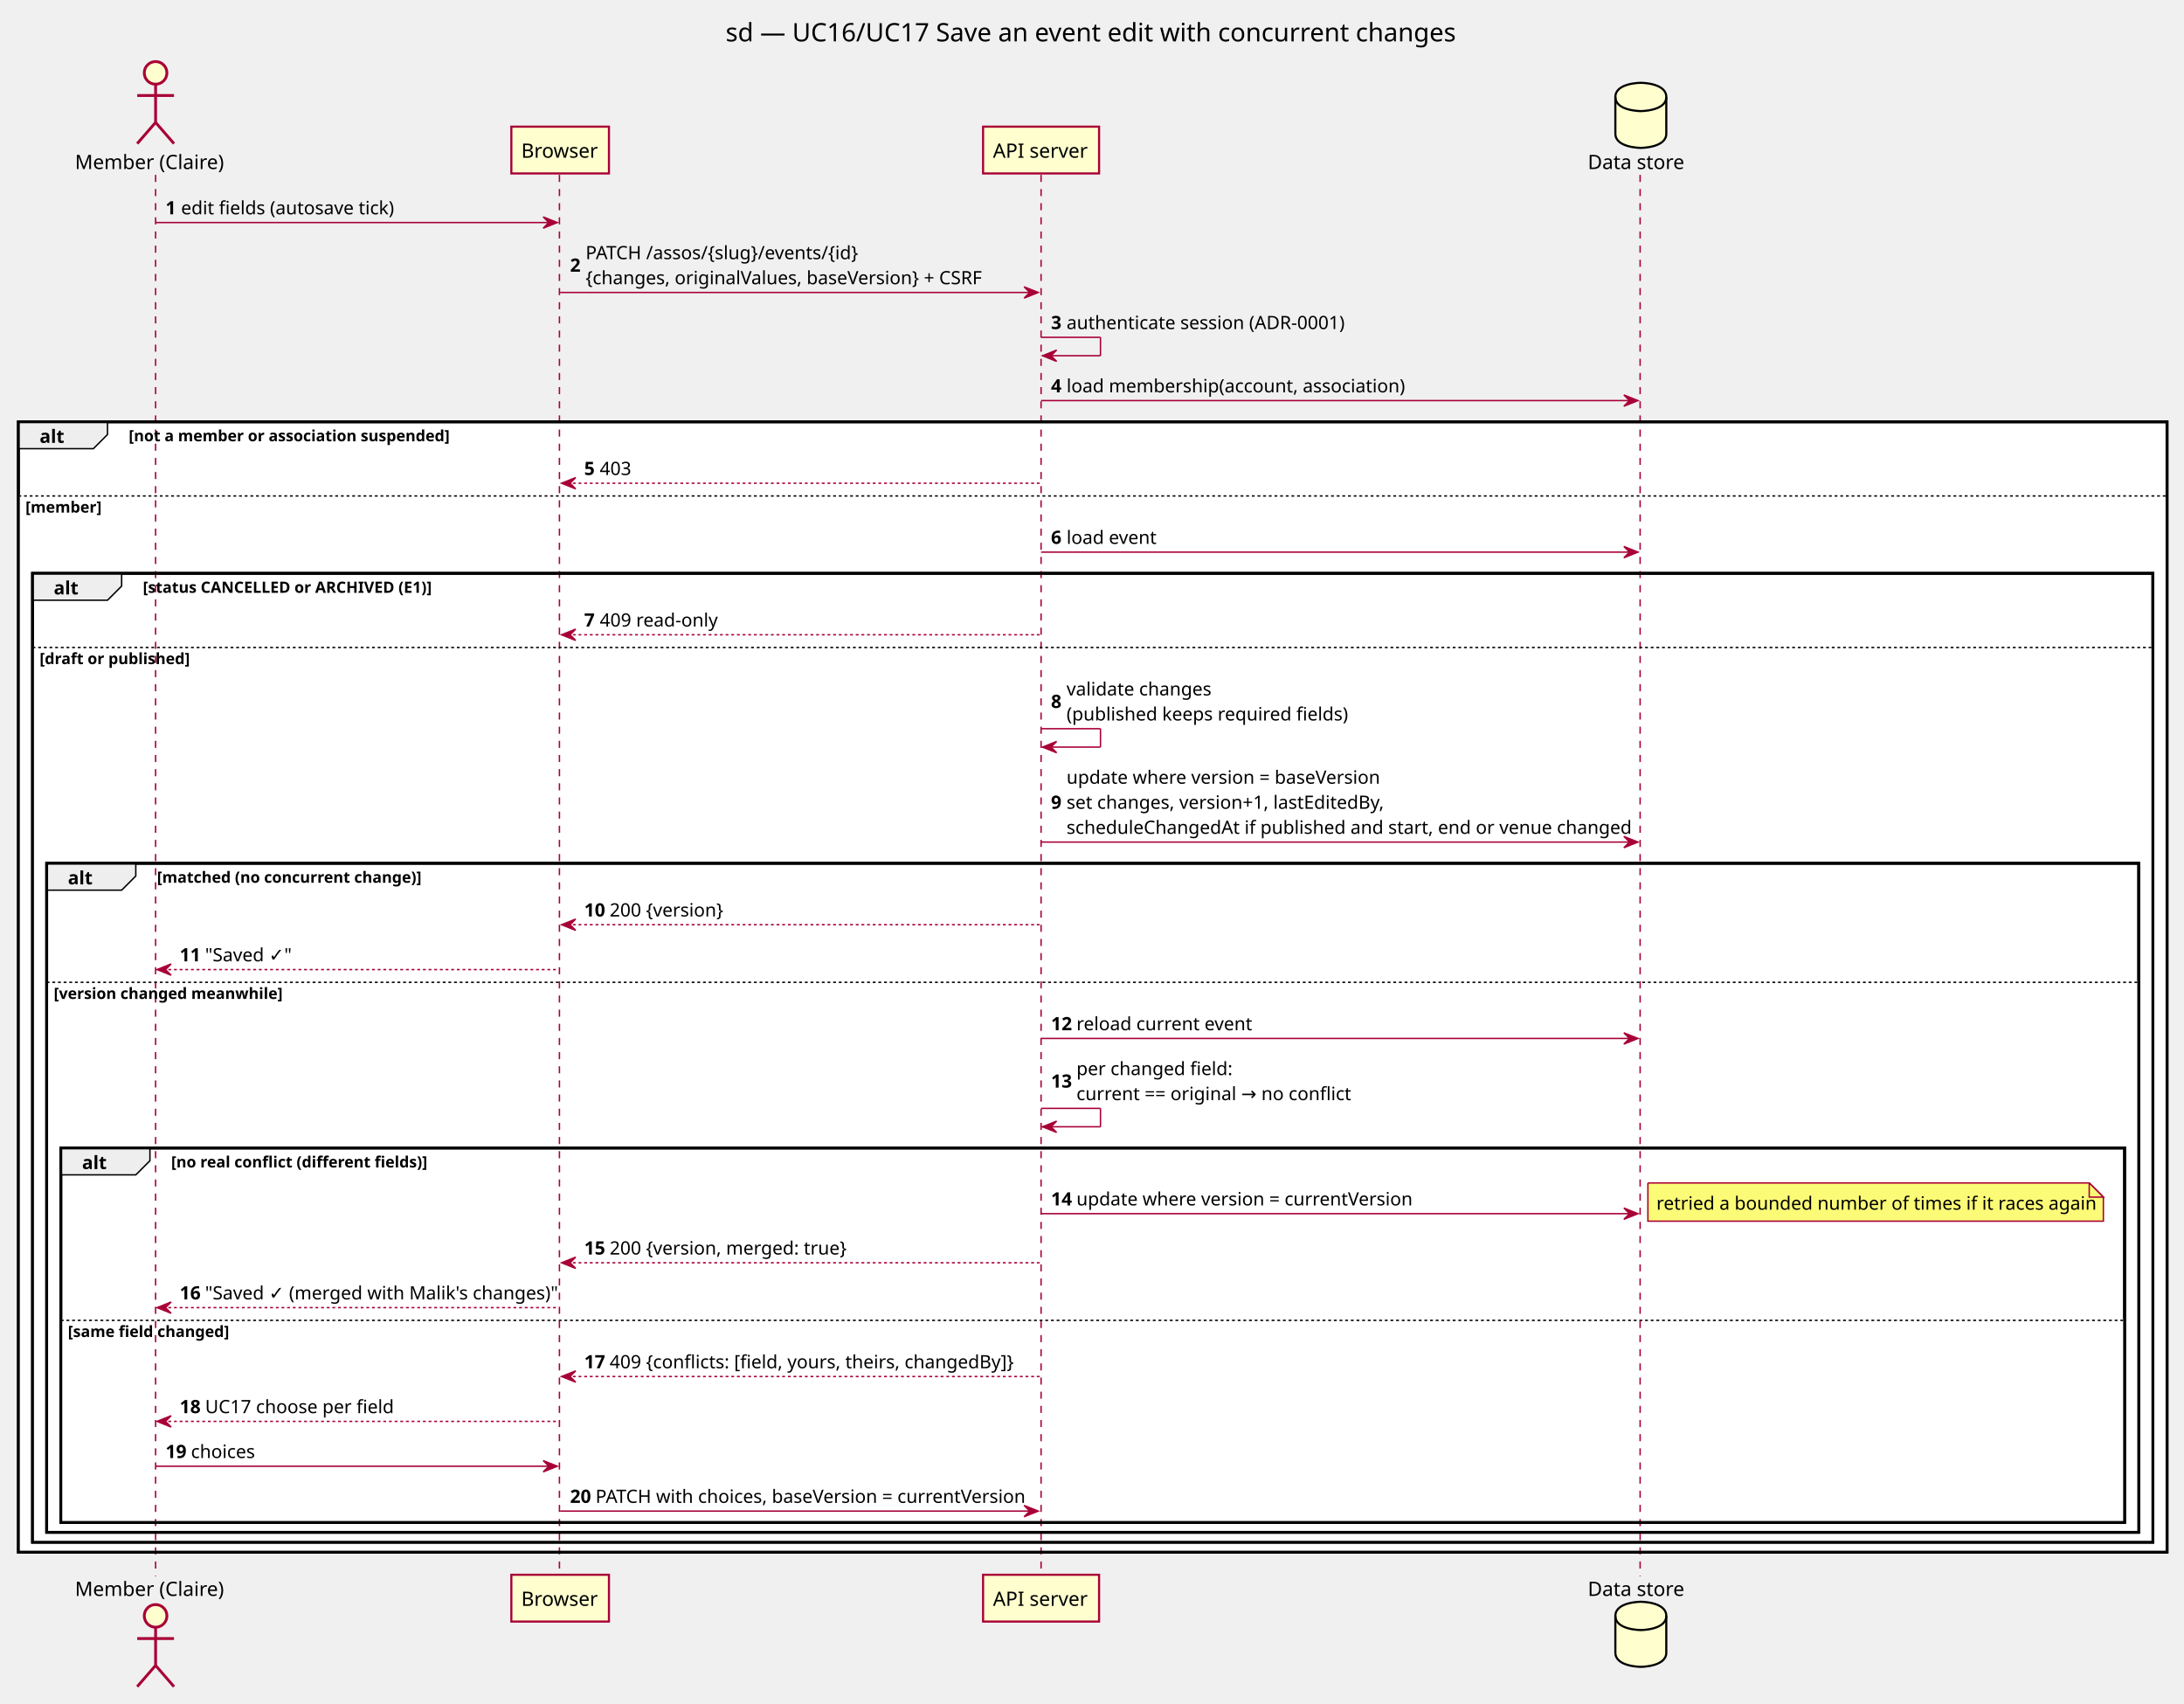
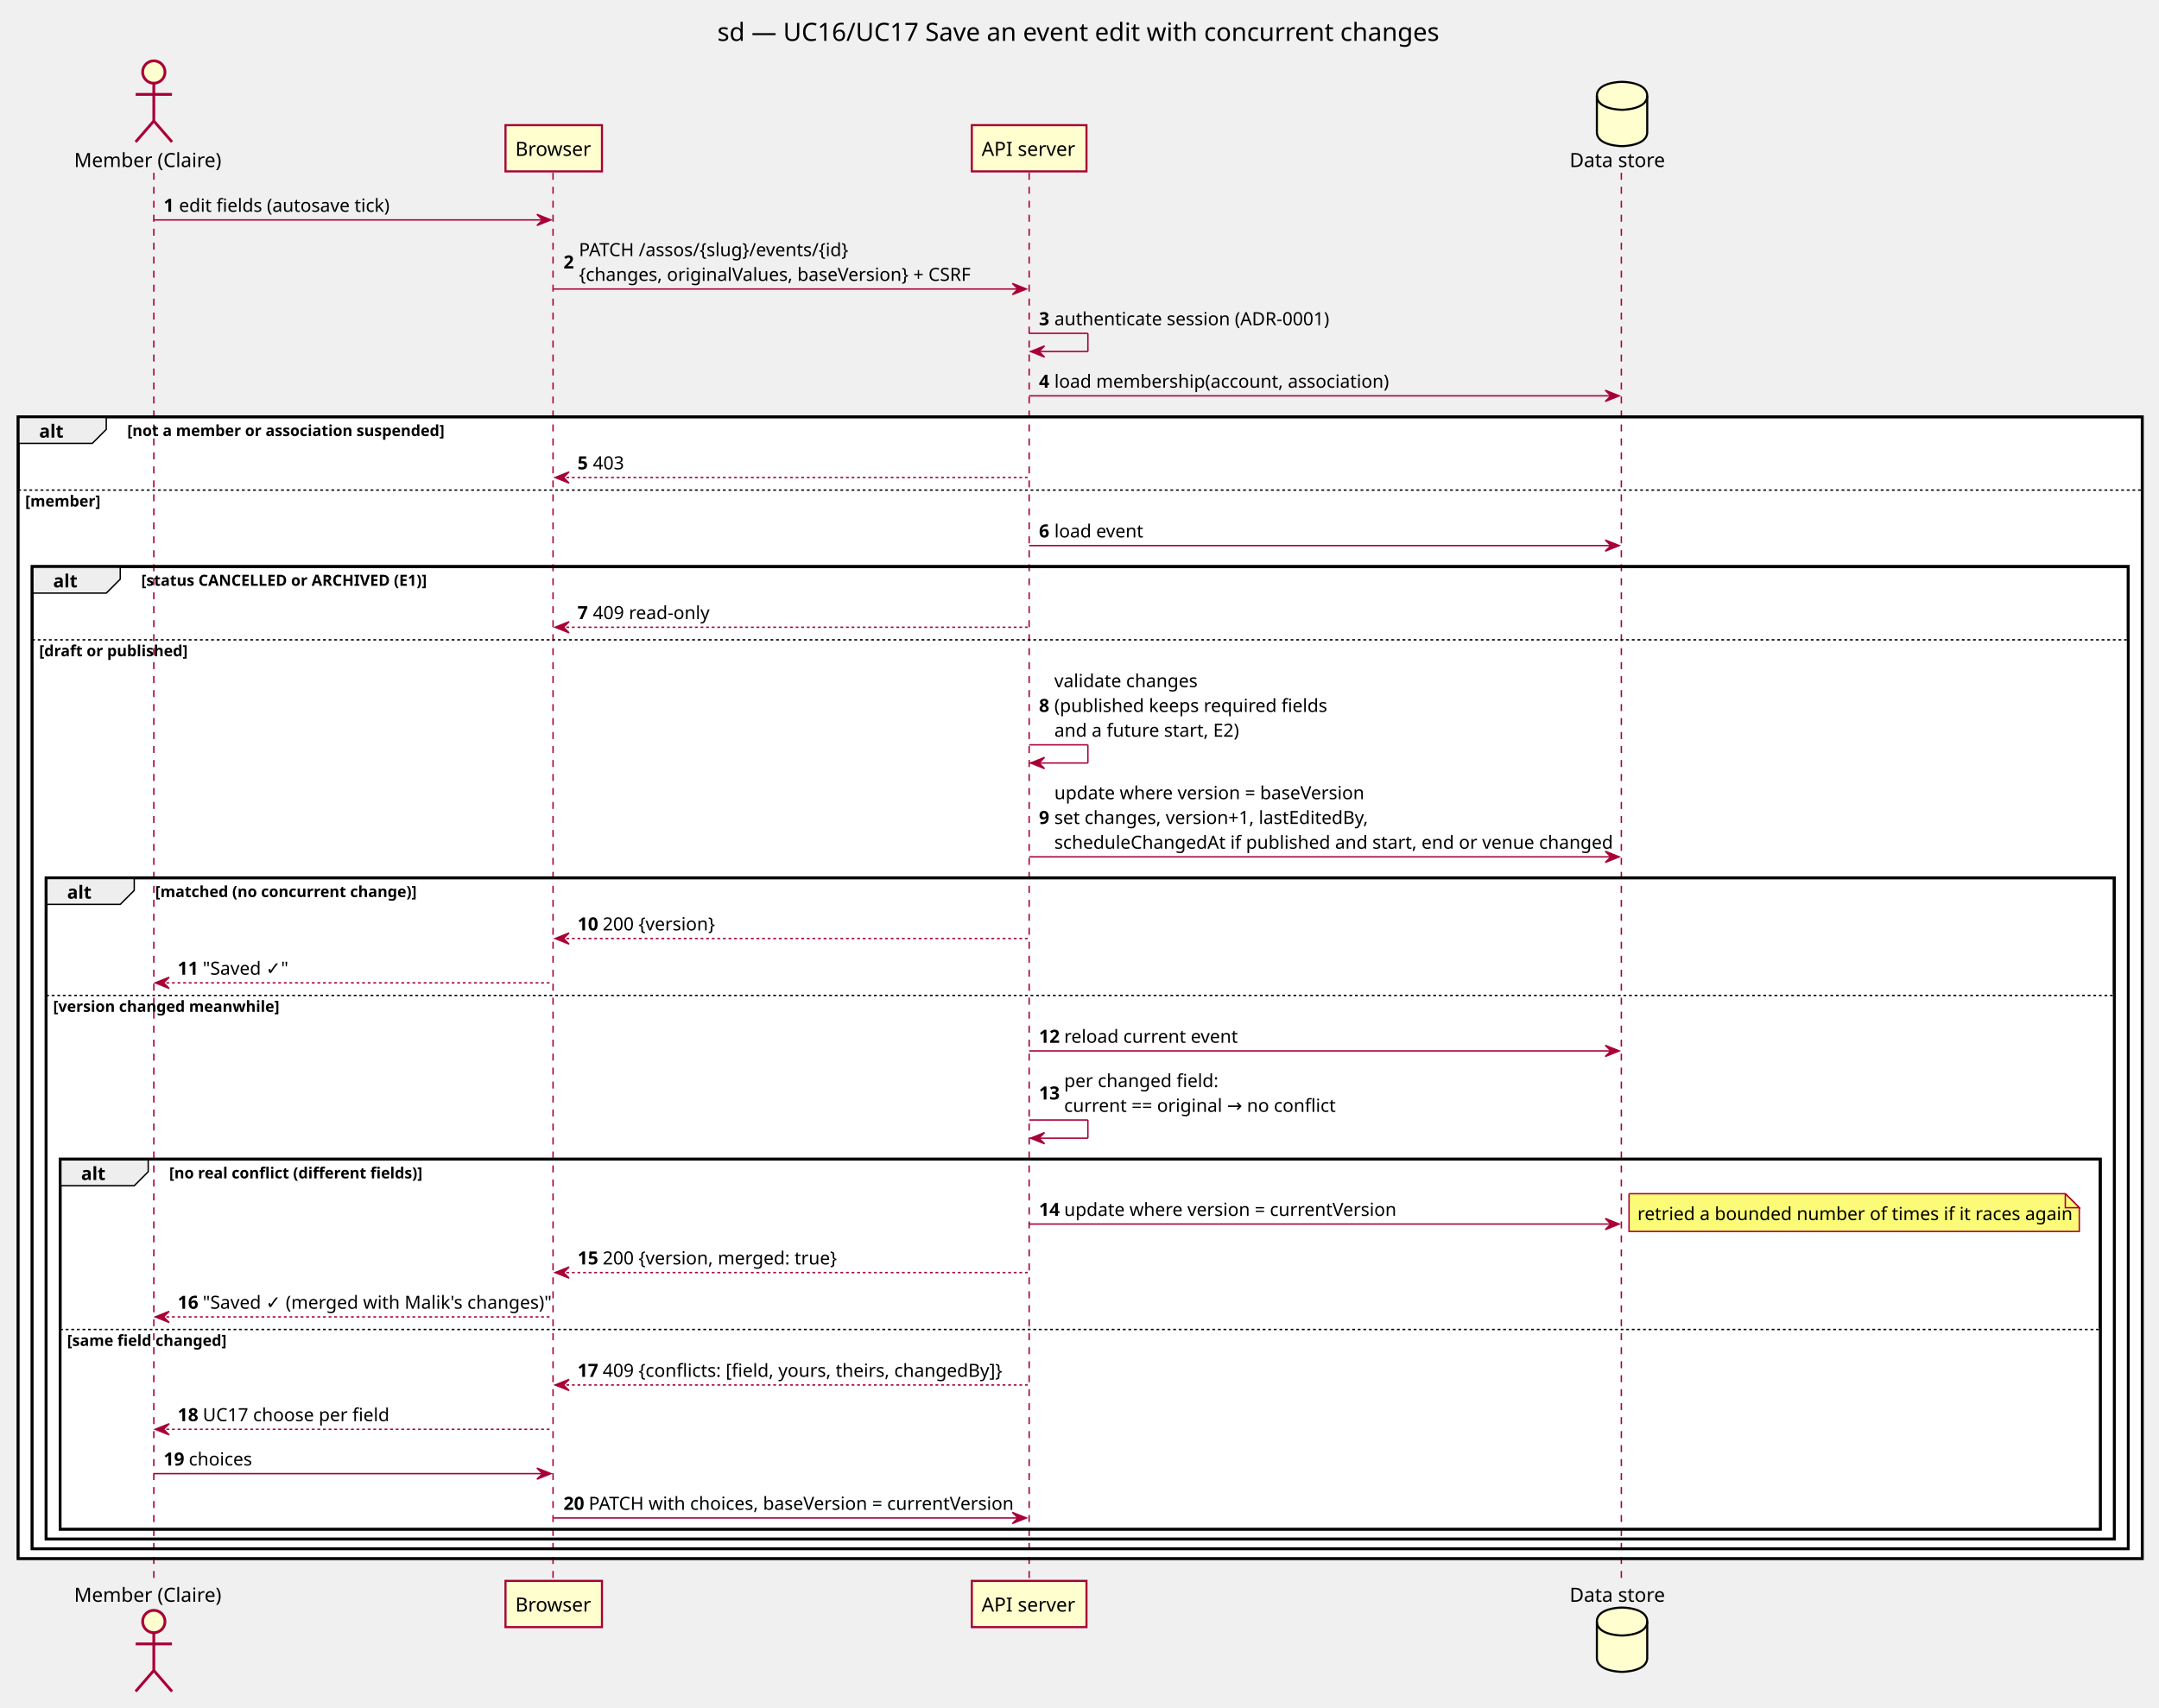
- <svg xmlns="http://www.w3.org/2000/svg" contentScriptType="application/ecmascript" contentStyleType="text/css" height="1204px" preserveAspectRatio="none" style="width:1544px;height:1204px;" version="1.1" viewBox="0 0 1544 1204" width="1544px" zoomAndPan="magnify">
+ <svg xmlns="http://www.w3.org/2000/svg" contentScriptType="application/ecmascript" contentStyleType="text/css" height="1221px" preserveAspectRatio="none" style="width:1544px;height:1221px;" version="1.1" viewBox="0 0 1544 1221" width="1544px" zoomAndPan="magnify">
  <defs />
  <g>
    <text fill="#000000" font-family="sans-serif" font-size="18" lengthAdjust="spacingAndGlyphs" textLength="519" x="513" y="29.242">sd — UC16/UC17 Save an event edit with concurrent changes</text>
-     <rect fill="#FFFFFF" height="798.872" style="stroke: #000000; stroke-width: 2.0;" width="1519" x="13" y="298.114" />
-     <rect fill="#FFFFFF" height="747.46" style="stroke: none; stroke-width: 1.0;" width="1519" x="13" y="349.526" />
-     <rect fill="#FFFFFF" height="684.772" style="stroke: #000000; stroke-width: 2.0;" width="1499" x="23" y="405.214" />
-     <rect fill="#FFFFFF" height="633.36" style="stroke: none; stroke-width: 1.0;" width="1499" x="23" y="456.626" />
-     <rect fill="#FFFFFF" height="472.848" style="stroke: #000000; stroke-width: 2.0;" width="1479" x="33" y="610.138" />
-     <rect fill="#FFFFFF" height="389.73" style="stroke: none; stroke-width: 1.0;" width="1479" x="33" y="693.256" />
-     <rect fill="#FFFFFF" height="264.63" style="stroke: #000000; stroke-width: 2.0;" width="1459" x="43" y="811.356" />
-     <rect fill="#FFFFFF" height="143.806" style="stroke: none; stroke-width: 1.0;" width="1459" x="43" y="932.18" />
-     <line style="stroke: #A80036; stroke-width: 1.0; stroke-dasharray: 5.0,5.0;" x1="110" x2="110" y1="123.584" y2="1113.986" />
-     <line style="stroke: #A80036; stroke-width: 1.0; stroke-dasharray: 5.0,5.0;" x1="395.5" x2="395.5" y1="123.584" y2="1113.986" />
-     <line style="stroke: #A80036; stroke-width: 1.0; stroke-dasharray: 5.0,5.0;" x1="736" x2="736" y1="123.584" y2="1113.986" />
-     <line style="stroke: #A80036; stroke-width: 1.0; stroke-dasharray: 5.0,5.0;" x1="1159.5" x2="1159.5" y1="123.584" y2="1113.986" />
+     <rect fill="#FFFFFF" height="816.578" style="stroke: #000000; stroke-width: 2.0;" width="1519" x="13" y="298.114" />
+     <rect fill="#FFFFFF" height="765.166" style="stroke: none; stroke-width: 1.0;" width="1519" x="13" y="349.526" />
+     <rect fill="#FFFFFF" height="702.478" style="stroke: #000000; stroke-width: 2.0;" width="1499" x="23" y="405.214" />
+     <rect fill="#FFFFFF" height="651.066" style="stroke: none; stroke-width: 1.0;" width="1499" x="23" y="456.626" />
+     <rect fill="#FFFFFF" height="472.848" style="stroke: #000000; stroke-width: 2.0;" width="1479" x="33" y="627.844" />
+     <rect fill="#FFFFFF" height="389.73" style="stroke: none; stroke-width: 1.0;" width="1479" x="33" y="710.962" />
+     <rect fill="#FFFFFF" height="264.63" style="stroke: #000000; stroke-width: 2.0;" width="1459" x="43" y="829.062" />
+     <rect fill="#FFFFFF" height="143.806" style="stroke: none; stroke-width: 1.0;" width="1459" x="43" y="949.886" />
+     <line style="stroke: #A80036; stroke-width: 1.0; stroke-dasharray: 5.0,5.0;" x1="110" x2="110" y1="123.584" y2="1131.692" />
+     <line style="stroke: #A80036; stroke-width: 1.0; stroke-dasharray: 5.0,5.0;" x1="395.5" x2="395.5" y1="123.584" y2="1131.692" />
+     <line style="stroke: #A80036; stroke-width: 1.0; stroke-dasharray: 5.0,5.0;" x1="736" x2="736" y1="123.584" y2="1131.692" />
+     <line style="stroke: #A80036; stroke-width: 1.0; stroke-dasharray: 5.0,5.0;" x1="1159.5" x2="1159.5" y1="123.584" y2="1131.692" />
    <text fill="#000000" font-family="sans-serif" font-size="14" lengthAdjust="spacingAndGlyphs" textLength="108" x="53" y="119.482">Member (Claire)</text>
    <ellipse cx="110" cy="51.516" fill="#FEFECE" rx="8" ry="8" style="stroke: #A80036; stroke-width: 2.0;" />
    <path d="M110,59.516 L110,86.516 M97,67.516 L123,67.516 M110,86.516 L97,101.516 M110,86.516 L123,101.516 " fill="none" style="stroke: #A80036; stroke-width: 2.0;" />
-     <text fill="#000000" font-family="sans-serif" font-size="14" lengthAdjust="spacingAndGlyphs" textLength="108" x="53" y="1127.952">Member (Claire)</text>
-     <ellipse cx="110" cy="1142.054" fill="#FEFECE" rx="8" ry="8" style="stroke: #A80036; stroke-width: 2.0;" />
-     <path d="M110,1150.054 L110,1177.054 M97,1158.054 L123,1158.054 M110,1177.054 L97,1192.054 M110,1177.054 L123,1192.054 " fill="none" style="stroke: #A80036; stroke-width: 2.0;" />
+     <text fill="#000000" font-family="sans-serif" font-size="14" lengthAdjust="spacingAndGlyphs" textLength="108" x="53" y="1145.658">Member (Claire)</text>
+     <ellipse cx="110" cy="1159.76" fill="#FEFECE" rx="8" ry="8" style="stroke: #A80036; stroke-width: 2.0;" />
+     <path d="M110,1167.76 L110,1194.76 M97,1175.76 L123,1175.76 M110,1194.76 L97,1209.76 M110,1194.76 L123,1209.76 " fill="none" style="stroke: #A80036; stroke-width: 2.0;" />
    <rect fill="#FEFECE" height="33.068" style="stroke: #A80036; stroke-width: 1.5;" width="69" x="361.5" y="89.516" />
    <text fill="#000000" font-family="sans-serif" font-size="14" lengthAdjust="spacingAndGlyphs" textLength="55" x="368.5" y="111.482">Browser</text>
-     <rect fill="#FEFECE" height="33.068" style="stroke: #A80036; stroke-width: 1.5;" width="69" x="361.5" y="1112.986" />
-     <text fill="#000000" font-family="sans-serif" font-size="14" lengthAdjust="spacingAndGlyphs" textLength="55" x="368.5" y="1134.952">Browser</text>
+     <rect fill="#FEFECE" height="33.068" style="stroke: #A80036; stroke-width: 1.5;" width="69" x="361.5" y="1130.692" />
+     <text fill="#000000" font-family="sans-serif" font-size="14" lengthAdjust="spacingAndGlyphs" textLength="55" x="368.5" y="1152.658">Browser</text>
    <rect fill="#FEFECE" height="33.068" style="stroke: #A80036; stroke-width: 1.5;" width="82" x="695" y="89.516" />
    <text fill="#000000" font-family="sans-serif" font-size="14" lengthAdjust="spacingAndGlyphs" textLength="68" x="702" y="111.482">API server</text>
-     <rect fill="#FEFECE" height="33.068" style="stroke: #A80036; stroke-width: 1.5;" width="82" x="695" y="1112.986" />
-     <text fill="#000000" font-family="sans-serif" font-size="14" lengthAdjust="spacingAndGlyphs" textLength="68" x="702" y="1134.952">API server</text>
+     <rect fill="#FEFECE" height="33.068" style="stroke: #A80036; stroke-width: 1.5;" width="82" x="695" y="1130.692" />
+     <text fill="#000000" font-family="sans-serif" font-size="14" lengthAdjust="spacingAndGlyphs" textLength="68" x="702" y="1152.658">API server</text>
    <text fill="#000000" font-family="sans-serif" font-size="14" lengthAdjust="spacingAndGlyphs" textLength="69" x="1122.5" y="119.482">Data store</text>
    <path d="M1142,68.516 C1142,58.516 1160,58.516 1160,58.516 C1160,58.516 1178,58.516 1178,68.516 L1178,94.516 C1178,104.516 1160,104.516 1160,104.516 C1160,104.516 1142,104.516 1142,94.516 L1142,68.516 " fill="#FEFECE" style="stroke: #000000; stroke-width: 1.5;" />
    <path d="M1142,68.516 C1142,78.516 1160,78.516 1160,78.516 C1160,78.516 1178,78.516 1178,68.516 " fill="none" style="stroke: #000000; stroke-width: 1.5;" />
-     <text fill="#000000" font-family="sans-serif" font-size="14" lengthAdjust="spacingAndGlyphs" textLength="69" x="1122.5" y="1127.952">Data store</text>
-     <path d="M1142,1142.054 C1142,1132.054 1160,1132.054 1160,1132.054 C1160,1132.054 1178,1132.054 1178,1142.054 L1178,1168.054 C1178,1178.054 1160,1178.054 1160,1178.054 C1160,1178.054 1142,1178.054 1142,1168.054 L1142,1142.054 " fill="#FEFECE" style="stroke: #000000; stroke-width: 1.5;" />
-     <path d="M1142,1142.054 C1142,1152.054 1160,1152.054 1160,1152.054 C1160,1152.054 1178,1152.054 1178,1142.054 " fill="none" style="stroke: #000000; stroke-width: 1.5;" />
+     <text fill="#000000" font-family="sans-serif" font-size="14" lengthAdjust="spacingAndGlyphs" textLength="69" x="1122.5" y="1145.658">Data store</text>
+     <path d="M1142,1159.76 C1142,1149.76 1160,1149.76 1160,1149.76 C1160,1149.76 1178,1149.76 1178,1159.76 L1178,1185.76 C1178,1195.76 1160,1195.76 1160,1195.76 C1160,1195.76 1142,1195.76 1142,1185.76 L1142,1159.76 " fill="#FEFECE" style="stroke: #000000; stroke-width: 1.5;" />
+     <path d="M1142,1159.76 C1142,1169.76 1160,1169.76 1160,1169.76 C1160,1169.76 1178,1169.76 1178,1159.76 " fill="none" style="stroke: #000000; stroke-width: 1.5;" />
    <polygon fill="#A80036" points="384,153.29,394,157.29,384,161.29,388,157.29" style="stroke: #A80036; stroke-width: 1.0;" />
    <line style="stroke: #A80036; stroke-width: 1.0;" x1="110" x2="390" y1="157.29" y2="157.29" />
    <text fill="#000000" font-family="sans-serif" font-size="13" font-weight="bold" lengthAdjust="spacingAndGlyphs" textLength="7" x="117" y="151.481">1</text>
    <text fill="#000000" font-family="sans-serif" font-size="13" lengthAdjust="spacingAndGlyphs" textLength="147" x="128" y="151.481">edit fields (autosave tick)</text>
    <polygon fill="#A80036" points="724,202.702,734,206.702,724,210.702,728,206.702" style="stroke: #A80036; stroke-width: 1.0;" />
    <line style="stroke: #A80036; stroke-width: 1.0;" x1="396" x2="730" y1="206.702" y2="206.702" />
    <text fill="#000000" font-family="sans-serif" font-size="13" font-weight="bold" lengthAdjust="spacingAndGlyphs" textLength="7" x="403" y="192.04">2</text>
    <text fill="#000000" font-family="sans-serif" font-size="13" lengthAdjust="spacingAndGlyphs" textLength="193" x="414" y="183.187">PATCH /assos/{slug}/events/{id}</text>
    <text fill="#000000" font-family="sans-serif" font-size="13" lengthAdjust="spacingAndGlyphs" textLength="272" x="414" y="200.893">{changes, originalValues, baseVersion} + CSRF</text>
    <line style="stroke: #A80036; stroke-width: 1.0;" x1="736" x2="778" y1="238.408" y2="238.408" />
    <line style="stroke: #A80036; stroke-width: 1.0;" x1="778" x2="778" y1="238.408" y2="251.408" />
    <line style="stroke: #A80036; stroke-width: 1.0;" x1="737" x2="778" y1="251.408" y2="251.408" />
    <polygon fill="#A80036" points="747,247.408,737,251.408,747,255.408,743,251.408" style="stroke: #A80036; stroke-width: 1.0;" />
    <text fill="#000000" font-family="sans-serif" font-size="13" font-weight="bold" lengthAdjust="spacingAndGlyphs" textLength="7" x="743" y="232.599">3</text>
    <text fill="#000000" font-family="sans-serif" font-size="13" lengthAdjust="spacingAndGlyphs" textLength="191" x="754" y="232.599">authenticate session (ADR-0001)</text>
    <polygon fill="#A80036" points="1148,279.114,1158,283.114,1148,287.114,1152,283.114" style="stroke: #A80036; stroke-width: 1.0;" />
    <line style="stroke: #A80036; stroke-width: 1.0;" x1="736" x2="1154" y1="283.114" y2="283.114" />
    <text fill="#000000" font-family="sans-serif" font-size="13" font-weight="bold" lengthAdjust="spacingAndGlyphs" textLength="7" x="743" y="277.305">4</text>
    <text fill="#000000" font-family="sans-serif" font-size="13" lengthAdjust="spacingAndGlyphs" textLength="234" x="754" y="277.305">load membership(account, association)</text>
    <path d="M13,298.114 L76,298.114 L76,307.114 L66,317.114 L13,317.114 L13,298.114 " fill="#EEEEEE" style="stroke: #000000; stroke-width: 1.0;" />
-     <rect fill="none" height="798.872" style="stroke: #000000; stroke-width: 2.0;" width="1519" x="13" y="298.114" />
+     <rect fill="none" height="816.578" style="stroke: #000000; stroke-width: 2.0;" width="1519" x="13" y="298.114" />
    <text fill="#000000" font-family="sans-serif" font-size="13" font-weight="bold" lengthAdjust="spacingAndGlyphs" textLength="18" x="28" y="313.011">alt</text>
    <text fill="#000000" font-family="sans-serif" font-size="11" font-weight="bold" lengthAdjust="spacingAndGlyphs" textLength="230" x="91" y="311.873">[not a member or association suspended]</text>
    <polygon fill="#A80036" points="407,337.526,397,341.526,407,345.526,403,341.526" style="stroke: #A80036; stroke-width: 1.0;" />
    <line style="stroke: #A80036; stroke-width: 1.0; stroke-dasharray: 2.0,2.0;" x1="401" x2="735" y1="341.526" y2="341.526" />
    <text fill="#000000" font-family="sans-serif" font-size="13" font-weight="bold" lengthAdjust="spacingAndGlyphs" textLength="7" x="413" y="335.717">5</text>
    <text fill="#000000" font-family="sans-serif" font-size="13" lengthAdjust="spacingAndGlyphs" textLength="21" x="424" y="335.717">403</text>
    <line style="stroke: #000000; stroke-width: 1.0; stroke-dasharray: 2.0,2.0;" x1="13" x2="1532" y1="350.526" y2="350.526" />
    <text fill="#000000" font-family="sans-serif" font-size="11" font-weight="bold" lengthAdjust="spacingAndGlyphs" textLength="56" x="18" y="362.285">[member]</text>
    <polygon fill="#A80036" points="1148,386.214,1158,390.214,1148,394.214,1152,390.214" style="stroke: #A80036; stroke-width: 1.0;" />
    <line style="stroke: #A80036; stroke-width: 1.0;" x1="736" x2="1154" y1="390.214" y2="390.214" />
    <text fill="#000000" font-family="sans-serif" font-size="13" font-weight="bold" lengthAdjust="spacingAndGlyphs" textLength="7" x="743" y="384.405">6</text>
    <text fill="#000000" font-family="sans-serif" font-size="13" lengthAdjust="spacingAndGlyphs" textLength="63" x="754" y="384.405">load event</text>
    <path d="M23,405.214 L86,405.214 L86,414.214 L76,424.214 L23,424.214 L23,405.214 " fill="#EEEEEE" style="stroke: #000000; stroke-width: 1.0;" />
-     <rect fill="none" height="684.772" style="stroke: #000000; stroke-width: 2.0;" width="1499" x="23" y="405.214" />
+     <rect fill="none" height="702.478" style="stroke: #000000; stroke-width: 2.0;" width="1499" x="23" y="405.214" />
    <text fill="#000000" font-family="sans-serif" font-size="13" font-weight="bold" lengthAdjust="spacingAndGlyphs" textLength="18" x="38" y="420.111">alt</text>
    <text fill="#000000" font-family="sans-serif" font-size="11" font-weight="bold" lengthAdjust="spacingAndGlyphs" textLength="204" x="101" y="418.973">[status CANCELLED or ARCHIVED (E1)]</text>
    <polygon fill="#A80036" points="407,444.626,397,448.626,407,452.626,403,448.626" style="stroke: #A80036; stroke-width: 1.0;" />
    <line style="stroke: #A80036; stroke-width: 1.0; stroke-dasharray: 2.0,2.0;" x1="401" x2="735" y1="448.626" y2="448.626" />
    <text fill="#000000" font-family="sans-serif" font-size="13" font-weight="bold" lengthAdjust="spacingAndGlyphs" textLength="7" x="413" y="442.817">7</text>
    <text fill="#000000" font-family="sans-serif" font-size="13" lengthAdjust="spacingAndGlyphs" textLength="81" x="424" y="442.817">409 read-only</text>
    <line style="stroke: #000000; stroke-width: 1.0; stroke-dasharray: 2.0,2.0;" x1="23" x2="1522" y1="457.626" y2="457.626" />
    <text fill="#000000" font-family="sans-serif" font-size="11" font-weight="bold" lengthAdjust="spacingAndGlyphs" textLength="107" x="28" y="469.385">[draft or published]</text>
-     <line style="stroke: #A80036; stroke-width: 1.0;" x1="736" x2="778" y1="515.02" y2="515.02" />
-     <line style="stroke: #A80036; stroke-width: 1.0;" x1="778" x2="778" y1="515.02" y2="528.02" />
-     <line style="stroke: #A80036; stroke-width: 1.0;" x1="737" x2="778" y1="528.02" y2="528.02" />
-     <polygon fill="#A80036" points="747,524.02,737,528.02,747,532.02,743,528.02" style="stroke: #A80036; stroke-width: 1.0;" />
-     <text fill="#000000" font-family="sans-serif" font-size="13" font-weight="bold" lengthAdjust="spacingAndGlyphs" textLength="7" x="743" y="500.358">8</text>
+     <line style="stroke: #A80036; stroke-width: 1.0;" x1="736" x2="778" y1="532.726" y2="532.726" />
+     <line style="stroke: #A80036; stroke-width: 1.0;" x1="778" x2="778" y1="532.726" y2="545.726" />
+     <line style="stroke: #A80036; stroke-width: 1.0;" x1="737" x2="778" y1="545.726" y2="545.726" />
+     <polygon fill="#A80036" points="747,541.726,737,545.726,747,549.726,743,545.726" style="stroke: #A80036; stroke-width: 1.0;" />
+     <text fill="#000000" font-family="sans-serif" font-size="13" font-weight="bold" lengthAdjust="spacingAndGlyphs" textLength="7" x="743" y="509.211">8</text>
    <text fill="#000000" font-family="sans-serif" font-size="13" lengthAdjust="spacingAndGlyphs" textLength="100" x="754" y="491.505">validate changes</text>
-     <text fill="#000000" font-family="sans-serif" font-size="13" lengthAdjust="spacingAndGlyphs" textLength="193" x="754" y="509.211">(published keeps required fields)</text>
-     <polygon fill="#A80036" points="1148,591.138,1158,595.138,1148,599.138,1152,595.138" style="stroke: #A80036; stroke-width: 1.0;" />
-     <line style="stroke: #A80036; stroke-width: 1.0;" x1="736" x2="1154" y1="595.138" y2="595.138" />
-     <text fill="#000000" font-family="sans-serif" font-size="13" font-weight="bold" lengthAdjust="spacingAndGlyphs" textLength="7" x="743" y="571.623">9</text>
-     <text fill="#000000" font-family="sans-serif" font-size="13" lengthAdjust="spacingAndGlyphs" textLength="216" x="754" y="553.917">update where version = baseVersion</text>
-     <text fill="#000000" font-family="sans-serif" font-size="13" lengthAdjust="spacingAndGlyphs" textLength="218" x="754" y="571.623">set changes, version+1, lastEditedBy,</text>
-     <text fill="#000000" font-family="sans-serif" font-size="13" lengthAdjust="spacingAndGlyphs" textLength="389" x="754" y="589.329">scheduleChangedAt if published and start, end or venue changed</text>
-     <path d="M33,610.138 L96,610.138 L96,619.138 L86,629.138 L33,629.138 L33,610.138 " fill="#EEEEEE" style="stroke: #000000; stroke-width: 1.0;" />
-     <rect fill="none" height="472.848" style="stroke: #000000; stroke-width: 2.0;" width="1479" x="33" y="610.138" />
-     <text fill="#000000" font-family="sans-serif" font-size="13" font-weight="bold" lengthAdjust="spacingAndGlyphs" textLength="18" x="48" y="625.035">alt</text>
-     <text fill="#000000" font-family="sans-serif" font-size="11" font-weight="bold" lengthAdjust="spacingAndGlyphs" textLength="192" x="111" y="623.897">[matched (no concurrent change)]</text>
-     <polygon fill="#A80036" points="407,649.55,397,653.55,407,657.55,403,653.55" style="stroke: #A80036; stroke-width: 1.0;" />
-     <line style="stroke: #A80036; stroke-width: 1.0; stroke-dasharray: 2.0,2.0;" x1="401" x2="735" y1="653.55" y2="653.55" />
-     <text fill="#000000" font-family="sans-serif" font-size="13" font-weight="bold" lengthAdjust="spacingAndGlyphs" textLength="14" x="413" y="647.741">10</text>
-     <text fill="#000000" font-family="sans-serif" font-size="13" lengthAdjust="spacingAndGlyphs" textLength="78" x="431" y="647.741">200 {version}</text>
-     <polygon fill="#A80036" points="121,681.256,111,685.256,121,689.256,117,685.256" style="stroke: #A80036; stroke-width: 1.0;" />
-     <line style="stroke: #A80036; stroke-width: 1.0; stroke-dasharray: 2.0,2.0;" x1="115" x2="395" y1="685.256" y2="685.256" />
-     <text fill="#000000" font-family="sans-serif" font-size="13" font-weight="bold" lengthAdjust="spacingAndGlyphs" textLength="14" x="127" y="679.447">11</text>
-     <text fill="#000000" font-family="sans-serif" font-size="13" lengthAdjust="spacingAndGlyphs" textLength="60" x="145" y="679.447">"Saved ✓"</text>
-     <line style="stroke: #000000; stroke-width: 1.0; stroke-dasharray: 2.0,2.0;" x1="33" x2="1512" y1="694.256" y2="694.256" />
-     <text fill="#000000" font-family="sans-serif" font-size="11" font-weight="bold" lengthAdjust="spacingAndGlyphs" textLength="163" x="38" y="706.015">[version changed meanwhile]</text>
-     <polygon fill="#A80036" points="1148,729.944,1158,733.944,1148,737.944,1152,733.944" style="stroke: #A80036; stroke-width: 1.0;" />
-     <line style="stroke: #A80036; stroke-width: 1.0;" x1="736" x2="1154" y1="733.944" y2="733.944" />
-     <text fill="#000000" font-family="sans-serif" font-size="13" font-weight="bold" lengthAdjust="spacingAndGlyphs" textLength="14" x="743" y="728.135">12</text>
-     <text fill="#000000" font-family="sans-serif" font-size="13" lengthAdjust="spacingAndGlyphs" textLength="122" x="761" y="728.135">reload current event</text>
-     <line style="stroke: #A80036; stroke-width: 1.0;" x1="736" x2="778" y1="783.356" y2="783.356" />
-     <line style="stroke: #A80036; stroke-width: 1.0;" x1="778" x2="778" y1="783.356" y2="796.356" />
-     <line style="stroke: #A80036; stroke-width: 1.0;" x1="737" x2="778" y1="796.356" y2="796.356" />
-     <polygon fill="#A80036" points="747,792.356,737,796.356,747,800.356,743,796.356" style="stroke: #A80036; stroke-width: 1.0;" />
-     <text fill="#000000" font-family="sans-serif" font-size="13" font-weight="bold" lengthAdjust="spacingAndGlyphs" textLength="14" x="743" y="768.694">13</text>
-     <text fill="#000000" font-family="sans-serif" font-size="13" lengthAdjust="spacingAndGlyphs" textLength="106" x="761" y="759.841">per changed field:</text>
-     <text fill="#000000" font-family="sans-serif" font-size="13" lengthAdjust="spacingAndGlyphs" textLength="187" x="761" y="777.547">current == original → no conflict</text>
-     <path d="M43,811.356 L106,811.356 L106,820.356 L96,830.356 L43,830.356 L43,811.356 " fill="#EEEEEE" style="stroke: #000000; stroke-width: 1.0;" />
-     <rect fill="none" height="264.63" style="stroke: #000000; stroke-width: 2.0;" width="1459" x="43" y="811.356" />
-     <text fill="#000000" font-family="sans-serif" font-size="13" font-weight="bold" lengthAdjust="spacingAndGlyphs" textLength="18" x="58" y="826.253">alt</text>
-     <text fill="#000000" font-family="sans-serif" font-size="11" font-weight="bold" lengthAdjust="spacingAndGlyphs" textLength="183" x="121" y="825.115">[no real conflict (different fields)]</text>
-     <polygon fill="#A80036" points="1148,853.768,1158,857.768,1148,861.768,1152,857.768" style="stroke: #A80036; stroke-width: 1.0;" />
-     <line style="stroke: #A80036; stroke-width: 1.0;" x1="736" x2="1154" y1="857.768" y2="857.768" />
-     <text fill="#000000" font-family="sans-serif" font-size="13" font-weight="bold" lengthAdjust="spacingAndGlyphs" textLength="14" x="743" y="851.959">14</text>
-     <text fill="#000000" font-family="sans-serif" font-size="13" lengthAdjust="spacingAndGlyphs" textLength="232" x="761" y="851.959">update where version = currentVersion</text>
-     <path d="M1165,836.062 L1165,863.062 L1487,863.062 L1487,846.062 L1477,836.062 L1165,836.062 " fill="#FBFB77" style="stroke: #A80036; stroke-width: 1.0;" />
-     <path d="M1477,836.062 L1477,846.062 L1487,846.062 L1477,836.062 " fill="#FBFB77" style="stroke: #A80036; stroke-width: 1.0;" />
-     <text fill="#000000" font-family="sans-serif" font-size="13" lengthAdjust="spacingAndGlyphs" textLength="301" x="1171" y="854.959">retried a bounded number of times if it races again</text>
-     <polygon fill="#A80036" points="407,888.474,397,892.474,407,896.474,403,892.474" style="stroke: #A80036; stroke-width: 1.0;" />
-     <line style="stroke: #A80036; stroke-width: 1.0; stroke-dasharray: 2.0,2.0;" x1="401" x2="735" y1="892.474" y2="892.474" />
-     <text fill="#000000" font-family="sans-serif" font-size="13" font-weight="bold" lengthAdjust="spacingAndGlyphs" textLength="14" x="413" y="886.665">15</text>
-     <text fill="#000000" font-family="sans-serif" font-size="13" lengthAdjust="spacingAndGlyphs" textLength="162" x="431" y="886.665">200 {version, merged: true}</text>
-     <polygon fill="#A80036" points="121,920.18,111,924.18,121,928.18,117,924.18" style="stroke: #A80036; stroke-width: 1.0;" />
-     <line style="stroke: #A80036; stroke-width: 1.0; stroke-dasharray: 2.0,2.0;" x1="115" x2="395" y1="924.18" y2="924.18" />
-     <text fill="#000000" font-family="sans-serif" font-size="13" font-weight="bold" lengthAdjust="spacingAndGlyphs" textLength="14" x="127" y="918.371">16</text>
-     <text fill="#000000" font-family="sans-serif" font-size="13" lengthAdjust="spacingAndGlyphs" textLength="244" x="145" y="918.371">"Saved ✓ (merged with Malik's changes)"</text>
-     <line style="stroke: #000000; stroke-width: 1.0; stroke-dasharray: 2.0,2.0;" x1="43" x2="1502" y1="933.18" y2="933.18" />
-     <text fill="#000000" font-family="sans-serif" font-size="11" font-weight="bold" lengthAdjust="spacingAndGlyphs" textLength="116" x="48" y="944.939">[same field changed]</text>
-     <polygon fill="#A80036" points="407,968.868,397,972.868,407,976.868,403,972.868" style="stroke: #A80036; stroke-width: 1.0;" />
-     <line style="stroke: #A80036; stroke-width: 1.0; stroke-dasharray: 2.0,2.0;" x1="401" x2="735" y1="972.868" y2="972.868" />
-     <text fill="#000000" font-family="sans-serif" font-size="13" font-weight="bold" lengthAdjust="spacingAndGlyphs" textLength="14" x="413" y="967.059">17</text>
-     <text fill="#000000" font-family="sans-serif" font-size="13" lengthAdjust="spacingAndGlyphs" textLength="275" x="431" y="967.059">409 {conflicts: [field, yours, theirs, changedBy]}</text>
-     <polygon fill="#A80036" points="121,1000.574,111,1004.574,121,1008.574,117,1004.574" style="stroke: #A80036; stroke-width: 1.0;" />
-     <line style="stroke: #A80036; stroke-width: 1.0; stroke-dasharray: 2.0,2.0;" x1="115" x2="395" y1="1004.574" y2="1004.574" />
-     <text fill="#000000" font-family="sans-serif" font-size="13" font-weight="bold" lengthAdjust="spacingAndGlyphs" textLength="14" x="127" y="998.765">18</text>
-     <text fill="#000000" font-family="sans-serif" font-size="13" lengthAdjust="spacingAndGlyphs" textLength="129" x="145" y="998.765">UC17 choose per field</text>
-     <polygon fill="#A80036" points="384,1032.28,394,1036.28,384,1040.28,388,1036.28" style="stroke: #A80036; stroke-width: 1.0;" />
-     <line style="stroke: #A80036; stroke-width: 1.0;" x1="110" x2="390" y1="1036.28" y2="1036.28" />
-     <text fill="#000000" font-family="sans-serif" font-size="13" font-weight="bold" lengthAdjust="spacingAndGlyphs" textLength="14" x="117" y="1030.471">19</text>
-     <text fill="#000000" font-family="sans-serif" font-size="13" lengthAdjust="spacingAndGlyphs" textLength="44" x="135" y="1030.471">choices</text>
-     <polygon fill="#A80036" points="724,1063.986,734,1067.986,724,1071.986,728,1067.986" style="stroke: #A80036; stroke-width: 1.0;" />
-     <line style="stroke: #A80036; stroke-width: 1.0;" x1="396" x2="730" y1="1067.986" y2="1067.986" />
-     <text fill="#000000" font-family="sans-serif" font-size="13" font-weight="bold" lengthAdjust="spacingAndGlyphs" textLength="14" x="403" y="1062.177">20</text>
-     <text fill="#000000" font-family="sans-serif" font-size="13" lengthAdjust="spacingAndGlyphs" textLength="298" x="421" y="1062.177">PATCH with choices, baseVersion = currentVersion</text>
+     <text fill="#000000" font-family="sans-serif" font-size="13" lengthAdjust="spacingAndGlyphs" textLength="189" x="754" y="509.211">(published keeps required fields</text>
+     <text fill="#000000" font-family="sans-serif" font-size="13" lengthAdjust="spacingAndGlyphs" textLength="128" x="754" y="526.917">and a future start, E2)</text>
+     <polygon fill="#A80036" points="1148,608.844,1158,612.844,1148,616.844,1152,612.844" style="stroke: #A80036; stroke-width: 1.0;" />
+     <line style="stroke: #A80036; stroke-width: 1.0;" x1="736" x2="1154" y1="612.844" y2="612.844" />
+     <text fill="#000000" font-family="sans-serif" font-size="13" font-weight="bold" lengthAdjust="spacingAndGlyphs" textLength="7" x="743" y="589.329">9</text>
+     <text fill="#000000" font-family="sans-serif" font-size="13" lengthAdjust="spacingAndGlyphs" textLength="216" x="754" y="571.623">update where version = baseVersion</text>
+     <text fill="#000000" font-family="sans-serif" font-size="13" lengthAdjust="spacingAndGlyphs" textLength="218" x="754" y="589.329">set changes, version+1, lastEditedBy,</text>
+     <text fill="#000000" font-family="sans-serif" font-size="13" lengthAdjust="spacingAndGlyphs" textLength="389" x="754" y="607.035">scheduleChangedAt if published and start, end or venue changed</text>
+     <path d="M33,627.844 L96,627.844 L96,636.844 L86,646.844 L33,646.844 L33,627.844 " fill="#EEEEEE" style="stroke: #000000; stroke-width: 1.0;" />
+     <rect fill="none" height="472.848" style="stroke: #000000; stroke-width: 2.0;" width="1479" x="33" y="627.844" />
+     <text fill="#000000" font-family="sans-serif" font-size="13" font-weight="bold" lengthAdjust="spacingAndGlyphs" textLength="18" x="48" y="642.741">alt</text>
+     <text fill="#000000" font-family="sans-serif" font-size="11" font-weight="bold" lengthAdjust="spacingAndGlyphs" textLength="192" x="111" y="641.603">[matched (no concurrent change)]</text>
+     <polygon fill="#A80036" points="407,667.256,397,671.256,407,675.256,403,671.256" style="stroke: #A80036; stroke-width: 1.0;" />
+     <line style="stroke: #A80036; stroke-width: 1.0; stroke-dasharray: 2.0,2.0;" x1="401" x2="735" y1="671.256" y2="671.256" />
+     <text fill="#000000" font-family="sans-serif" font-size="13" font-weight="bold" lengthAdjust="spacingAndGlyphs" textLength="14" x="413" y="665.447">10</text>
+     <text fill="#000000" font-family="sans-serif" font-size="13" lengthAdjust="spacingAndGlyphs" textLength="78" x="431" y="665.447">200 {version}</text>
+     <polygon fill="#A80036" points="121,698.962,111,702.962,121,706.962,117,702.962" style="stroke: #A80036; stroke-width: 1.0;" />
+     <line style="stroke: #A80036; stroke-width: 1.0; stroke-dasharray: 2.0,2.0;" x1="115" x2="395" y1="702.962" y2="702.962" />
+     <text fill="#000000" font-family="sans-serif" font-size="13" font-weight="bold" lengthAdjust="spacingAndGlyphs" textLength="14" x="127" y="697.153">11</text>
+     <text fill="#000000" font-family="sans-serif" font-size="13" lengthAdjust="spacingAndGlyphs" textLength="60" x="145" y="697.153">"Saved ✓"</text>
+     <line style="stroke: #000000; stroke-width: 1.0; stroke-dasharray: 2.0,2.0;" x1="33" x2="1512" y1="711.962" y2="711.962" />
+     <text fill="#000000" font-family="sans-serif" font-size="11" font-weight="bold" lengthAdjust="spacingAndGlyphs" textLength="163" x="38" y="723.721">[version changed meanwhile]</text>
+     <polygon fill="#A80036" points="1148,747.65,1158,751.65,1148,755.65,1152,751.65" style="stroke: #A80036; stroke-width: 1.0;" />
+     <line style="stroke: #A80036; stroke-width: 1.0;" x1="736" x2="1154" y1="751.65" y2="751.65" />
+     <text fill="#000000" font-family="sans-serif" font-size="13" font-weight="bold" lengthAdjust="spacingAndGlyphs" textLength="14" x="743" y="745.841">12</text>
+     <text fill="#000000" font-family="sans-serif" font-size="13" lengthAdjust="spacingAndGlyphs" textLength="122" x="761" y="745.841">reload current event</text>
+     <line style="stroke: #A80036; stroke-width: 1.0;" x1="736" x2="778" y1="801.062" y2="801.062" />
+     <line style="stroke: #A80036; stroke-width: 1.0;" x1="778" x2="778" y1="801.062" y2="814.062" />
+     <line style="stroke: #A80036; stroke-width: 1.0;" x1="737" x2="778" y1="814.062" y2="814.062" />
+     <polygon fill="#A80036" points="747,810.062,737,814.062,747,818.062,743,814.062" style="stroke: #A80036; stroke-width: 1.0;" />
+     <text fill="#000000" font-family="sans-serif" font-size="13" font-weight="bold" lengthAdjust="spacingAndGlyphs" textLength="14" x="743" y="786.4">13</text>
+     <text fill="#000000" font-family="sans-serif" font-size="13" lengthAdjust="spacingAndGlyphs" textLength="106" x="761" y="777.547">per changed field:</text>
+     <text fill="#000000" font-family="sans-serif" font-size="13" lengthAdjust="spacingAndGlyphs" textLength="187" x="761" y="795.253">current == original → no conflict</text>
+     <path d="M43,829.062 L106,829.062 L106,838.062 L96,848.062 L43,848.062 L43,829.062 " fill="#EEEEEE" style="stroke: #000000; stroke-width: 1.0;" />
+     <rect fill="none" height="264.63" style="stroke: #000000; stroke-width: 2.0;" width="1459" x="43" y="829.062" />
+     <text fill="#000000" font-family="sans-serif" font-size="13" font-weight="bold" lengthAdjust="spacingAndGlyphs" textLength="18" x="58" y="843.959">alt</text>
+     <text fill="#000000" font-family="sans-serif" font-size="11" font-weight="bold" lengthAdjust="spacingAndGlyphs" textLength="183" x="121" y="842.821">[no real conflict (different fields)]</text>
+     <polygon fill="#A80036" points="1148,871.474,1158,875.474,1148,879.474,1152,875.474" style="stroke: #A80036; stroke-width: 1.0;" />
+     <line style="stroke: #A80036; stroke-width: 1.0;" x1="736" x2="1154" y1="875.474" y2="875.474" />
+     <text fill="#000000" font-family="sans-serif" font-size="13" font-weight="bold" lengthAdjust="spacingAndGlyphs" textLength="14" x="743" y="869.665">14</text>
+     <text fill="#000000" font-family="sans-serif" font-size="13" lengthAdjust="spacingAndGlyphs" textLength="232" x="761" y="869.665">update where version = currentVersion</text>
+     <path d="M1165,853.768 L1165,880.768 L1487,880.768 L1487,863.768 L1477,853.768 L1165,853.768 " fill="#FBFB77" style="stroke: #A80036; stroke-width: 1.0;" />
+     <path d="M1477,853.768 L1477,863.768 L1487,863.768 L1477,853.768 " fill="#FBFB77" style="stroke: #A80036; stroke-width: 1.0;" />
+     <text fill="#000000" font-family="sans-serif" font-size="13" lengthAdjust="spacingAndGlyphs" textLength="301" x="1171" y="872.665">retried a bounded number of times if it races again</text>
+     <polygon fill="#A80036" points="407,906.18,397,910.18,407,914.18,403,910.18" style="stroke: #A80036; stroke-width: 1.0;" />
+     <line style="stroke: #A80036; stroke-width: 1.0; stroke-dasharray: 2.0,2.0;" x1="401" x2="735" y1="910.18" y2="910.18" />
+     <text fill="#000000" font-family="sans-serif" font-size="13" font-weight="bold" lengthAdjust="spacingAndGlyphs" textLength="14" x="413" y="904.371">15</text>
+     <text fill="#000000" font-family="sans-serif" font-size="13" lengthAdjust="spacingAndGlyphs" textLength="162" x="431" y="904.371">200 {version, merged: true}</text>
+     <polygon fill="#A80036" points="121,937.886,111,941.886,121,945.886,117,941.886" style="stroke: #A80036; stroke-width: 1.0;" />
+     <line style="stroke: #A80036; stroke-width: 1.0; stroke-dasharray: 2.0,2.0;" x1="115" x2="395" y1="941.886" y2="941.886" />
+     <text fill="#000000" font-family="sans-serif" font-size="13" font-weight="bold" lengthAdjust="spacingAndGlyphs" textLength="14" x="127" y="936.077">16</text>
+     <text fill="#000000" font-family="sans-serif" font-size="13" lengthAdjust="spacingAndGlyphs" textLength="244" x="145" y="936.077">"Saved ✓ (merged with Malik's changes)"</text>
+     <line style="stroke: #000000; stroke-width: 1.0; stroke-dasharray: 2.0,2.0;" x1="43" x2="1502" y1="950.886" y2="950.886" />
+     <text fill="#000000" font-family="sans-serif" font-size="11" font-weight="bold" lengthAdjust="spacingAndGlyphs" textLength="116" x="48" y="962.645">[same field changed]</text>
+     <polygon fill="#A80036" points="407,986.574,397,990.574,407,994.574,403,990.574" style="stroke: #A80036; stroke-width: 1.0;" />
+     <line style="stroke: #A80036; stroke-width: 1.0; stroke-dasharray: 2.0,2.0;" x1="401" x2="735" y1="990.574" y2="990.574" />
+     <text fill="#000000" font-family="sans-serif" font-size="13" font-weight="bold" lengthAdjust="spacingAndGlyphs" textLength="14" x="413" y="984.765">17</text>
+     <text fill="#000000" font-family="sans-serif" font-size="13" lengthAdjust="spacingAndGlyphs" textLength="275" x="431" y="984.765">409 {conflicts: [field, yours, theirs, changedBy]}</text>
+     <polygon fill="#A80036" points="121,1018.28,111,1022.28,121,1026.28,117,1022.28" style="stroke: #A80036; stroke-width: 1.0;" />
+     <line style="stroke: #A80036; stroke-width: 1.0; stroke-dasharray: 2.0,2.0;" x1="115" x2="395" y1="1022.28" y2="1022.28" />
+     <text fill="#000000" font-family="sans-serif" font-size="13" font-weight="bold" lengthAdjust="spacingAndGlyphs" textLength="14" x="127" y="1016.471">18</text>
+     <text fill="#000000" font-family="sans-serif" font-size="13" lengthAdjust="spacingAndGlyphs" textLength="129" x="145" y="1016.471">UC17 choose per field</text>
+     <polygon fill="#A80036" points="384,1049.986,394,1053.986,384,1057.986,388,1053.986" style="stroke: #A80036; stroke-width: 1.0;" />
+     <line style="stroke: #A80036; stroke-width: 1.0;" x1="110" x2="390" y1="1053.986" y2="1053.986" />
+     <text fill="#000000" font-family="sans-serif" font-size="13" font-weight="bold" lengthAdjust="spacingAndGlyphs" textLength="14" x="117" y="1048.177">19</text>
+     <text fill="#000000" font-family="sans-serif" font-size="13" lengthAdjust="spacingAndGlyphs" textLength="44" x="135" y="1048.177">choices</text>
+     <polygon fill="#A80036" points="724,1081.692,734,1085.692,724,1089.692,728,1085.692" style="stroke: #A80036; stroke-width: 1.0;" />
+     <line style="stroke: #A80036; stroke-width: 1.0;" x1="396" x2="730" y1="1085.692" y2="1085.692" />
+     <text fill="#000000" font-family="sans-serif" font-size="13" font-weight="bold" lengthAdjust="spacingAndGlyphs" textLength="14" x="403" y="1079.883">20</text>
+     <text fill="#000000" font-family="sans-serif" font-size="13" lengthAdjust="spacingAndGlyphs" textLength="298" x="421" y="1079.883">PATCH with choices, baseVersion = currentVersion</text>
  </g>
</svg>
